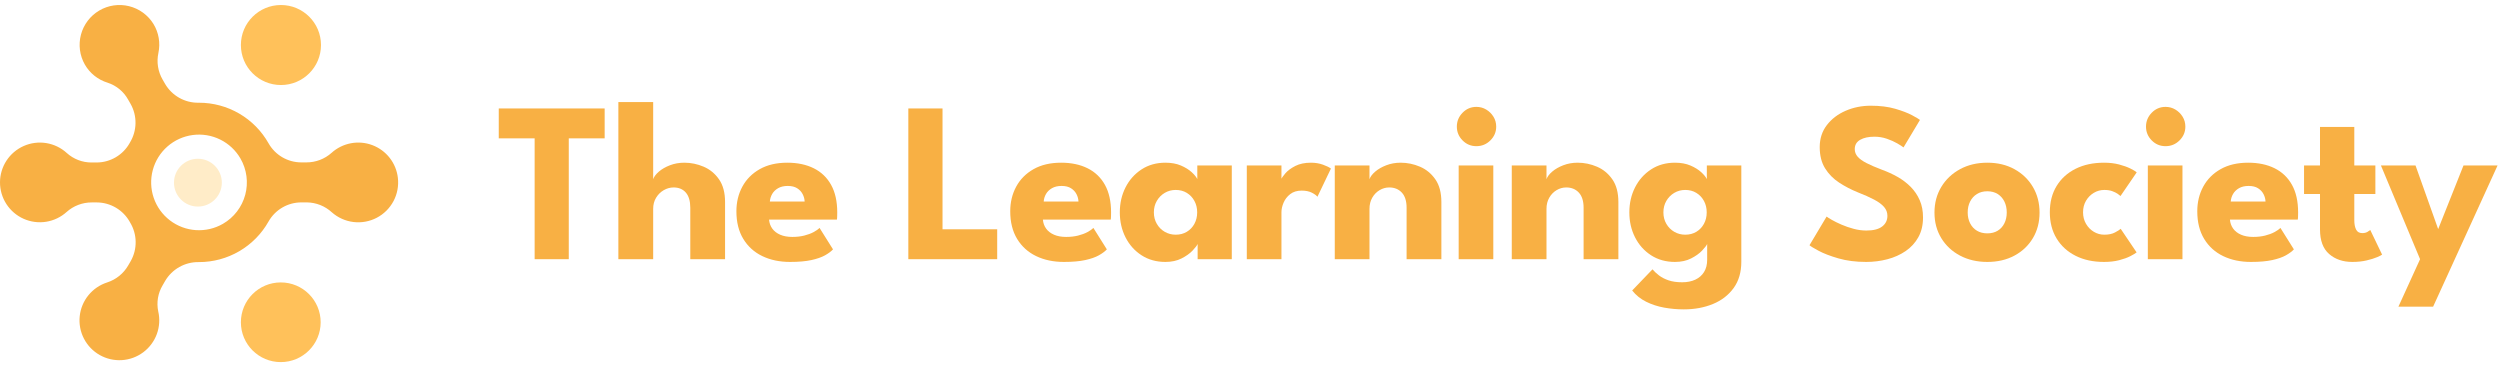
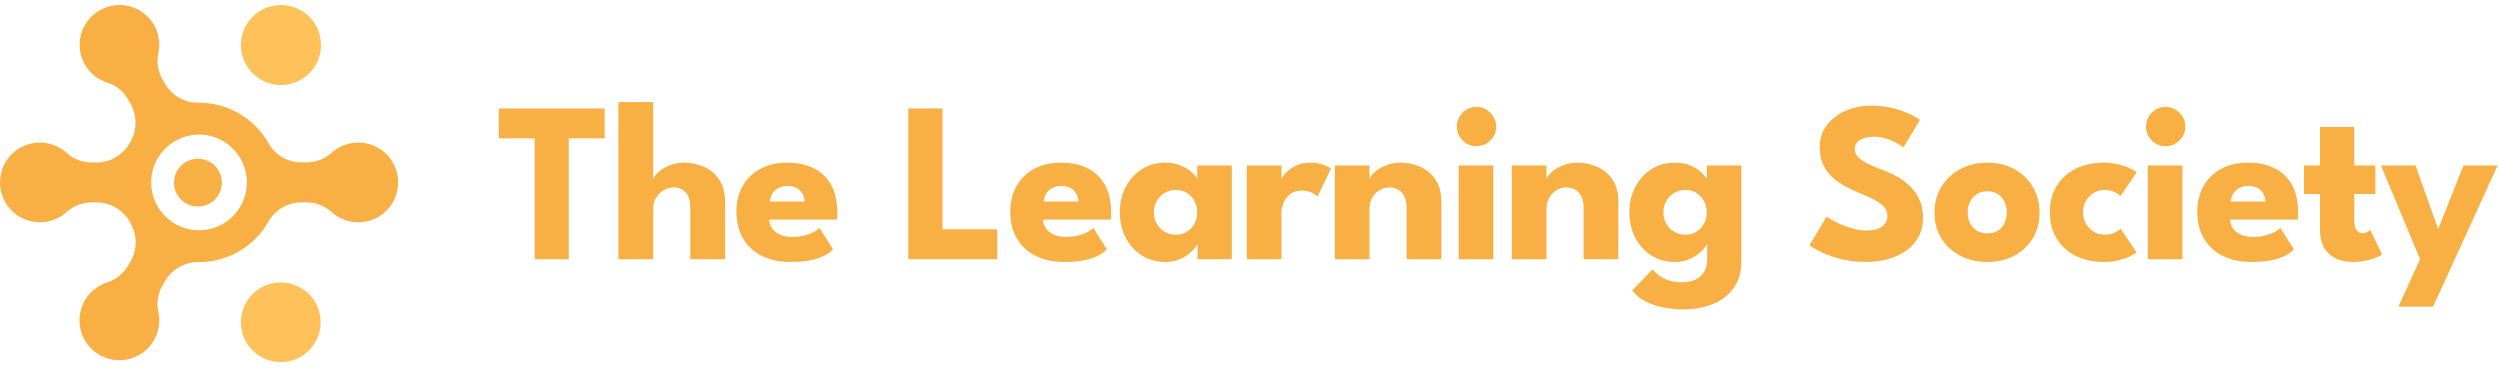
<svg xmlns="http://www.w3.org/2000/svg" viewBox="0 0 952 140" width="952" height="140" role="img" aria-label="The Learning Society">
  <g transform="translate(0.0 0.0) scale(0.34826)">
    <path d="M435.056 194.472C434.145 186.524 431.061 178.982 426.141 172.671C421.22 166.361 414.654 161.527 407.165 158.7C399.673 155.873 391.548 155.163 383.679 156.647C375.813 158.132 368.504 161.753 362.562 167.114C354.997 173.879 345.19 177.604 335.037 177.569H329.455C322.163 177.569 315.003 175.632 308.708 171.958C302.412 168.284 297.207 163.004 293.626 156.659C286.029 143.2 274.984 132.001 261.626 124.212C248.268 116.422 233.076 112.321 217.609 112.329H217.155C209.782 112.453 202.507 110.618 196.077 107.011C189.647 103.405 184.291 98.156 180.559 91.802L177.768 86.958C172.687 78.172 171.057 67.812 173.198 57.893C175.526 47.02 173.591 35.669 167.791 26.179C161.788 16.456 152.203 9.477 141.1 6.746C129.997 4.014 118.265 5.749 108.429 11.575C98.594 17.402 91.443 26.854 88.517 37.897C85.59 48.94 87.123 60.689 92.784 70.613C98.272 80.152 107.192 87.243 117.728 90.443C127.206 93.53 135.167 100.077 140.021 108.774L142.777 113.584C146.422 120.038 148.284 127.344 148.173 134.753C148.063 142.163 145.984 149.41 142.149 155.753L141.765 156.45C138.177 162.85 132.954 168.186 126.63 171.914C120.306 175.643 113.105 177.63 105.762 177.674H100.181C90.106 177.73 80.38 173.997 72.934 167.219C66.686 161.548 58.925 157.81 50.593 156.46C42.261 155.109 33.715 156.203 25.994 159.609C18.271 163.016 11.705 168.587 7.091 175.649C2.477 182.71 0.014 190.957 5.71757e-05 199.39C-0.014 207.822 2.423 216.078 7.014 223.154C11.605 230.23 18.154 235.823 25.864 239.254C33.575 242.685 42.117 243.807 50.454 242.483C58.791 241.16 66.563 237.447 72.829 231.797C80.384 225.037 90.178 221.312 100.32 221.341H105.902C113.248 221.392 120.449 223.386 126.773 227.121C133.097 230.855 138.318 236.196 141.905 242.6L142.288 243.297C146.129 249.637 148.214 256.883 148.331 264.292C148.447 271.702 146.591 279.009 142.951 285.466L140.16 290.276C135.074 299.085 126.893 305.692 117.205 308.816C109.141 311.402 102.005 316.278 96.668 322.848C91.332 329.418 88.027 337.399 87.156 345.814C86.285 354.23 87.886 362.717 91.764 370.239C95.641 377.76 101.628 383.991 108.992 388.171C116.356 392.352 124.779 394.296 133.232 393.774C141.685 393.251 149.803 390.28 156.594 385.222C163.384 380.168 168.554 373.246 171.472 365.302C174.389 357.359 174.929 348.739 173.023 340.495C170.985 330.757 172.678 320.609 177.768 312.057L180.559 307.213C184.297 300.857 189.651 295.601 196.078 291.978C202.505 288.355 209.776 286.493 217.155 286.582H217.609C233.08 286.587 248.274 282.48 261.632 274.684C274.991 266.888 286.033 255.682 293.626 242.217C297.21 235.874 302.415 230.596 308.71 226.922C315.006 223.248 322.164 221.31 329.455 221.307H335.665C345.748 221.463 355.422 225.321 362.841 232.145C369.451 237.984 377.675 241.684 386.433 242.755C395.191 243.826 404.067 242.219 411.892 238.145C419.713 234.071 426.115 227.723 430.253 219.938C434.391 212.153 436.062 203.297 435.056 194.541V194.472ZM243.773 244.726C234.81 249.896 224.514 252.295 214.186 251.619C203.858 250.943 193.963 247.223 185.751 240.929C177.54 234.635 171.382 226.05 168.055 216.259C164.727 206.469 164.381 195.913 167.06 185.925C169.739 175.939 175.322 166.969 183.103 160.152C190.885 153.335 200.515 148.976 210.776 147.627C221.038 146.277 231.469 147.998 240.752 152.57C250.035 157.143 257.751 164.363 262.926 173.318C269.865 185.324 271.746 199.593 268.154 212.984C264.562 226.376 255.792 237.794 243.773 244.726Z" fill="#F8B044" />
-     <path d="M216.398 225.867C230.849 225.867 242.563 214.164 242.563 199.729C242.563 185.293 230.849 173.591 216.398 173.591C201.948 173.591 190.233 185.293 190.233 199.729C190.233 214.164 201.948 225.867 216.398 225.867Z" fill="#FFECC8" />
+     <path d="M216.398 225.867C230.849 225.867 242.563 214.164 242.563 199.729C242.563 185.293 230.849 173.591 216.398 173.591C201.948 173.591 190.233 185.293 190.233 199.729C190.233 214.164 201.948 225.867 216.398 225.867Z" fill="#F8B044" />
    <path d="M307.193 92.978C331.38 92.978 350.986 73.391 350.986 49.23C350.986 25.069 331.38 5.482 307.193 5.482C283.007 5.482 263.4 25.069 263.4 49.23C263.4 73.391 283.007 92.978 307.193 92.978Z" fill="#FFC15A" />
    <path d="M307.008 395.935C331.092 395.935 350.617 376.431 350.617 352.372C350.617 328.313 331.092 308.809 307.008 308.809C282.924 308.809 263.4 328.313 263.4 352.372C263.4 376.431 282.924 395.935 307.008 395.935Z" fill="#FFC15A" />
  </g>
  <g transform="translate(189.3 98.7)" fill="#F8B044">
    <path d="M14.291 -46.015H0.629V-57.4H40.951V-46.015H27.289V0.0H14.291Z" />
    <path d="M71.307 -36.745Q75.075 -36.745 78.633 -35.231Q82.191 -33.717 84.497 -30.418Q86.804 -27.119 86.804 -21.782V0.0H73.561V-19.604Q73.561 -23.418 71.861 -25.369Q70.161 -27.32 67.204 -27.32Q65.243 -27.32 63.452 -26.284Q61.662 -25.249 60.545 -23.414Q59.428 -21.58 59.428 -19.165V0.0H46.173V-59.835H59.428V-30.451Q59.911 -31.89 61.593 -33.341Q63.275 -34.792 65.817 -35.768Q68.358 -36.745 71.307 -36.745Z" />
    <path d="M103.56 -15.067Q103.712 -13.132 104.788 -11.643Q105.864 -10.154 107.799 -9.317Q109.734 -8.48 112.408 -8.48Q114.909 -8.48 116.942 -8.991Q118.975 -9.502 120.475 -10.295Q121.975 -11.089 122.78 -11.915L127.911 -3.74Q126.824 -2.566 124.856 -1.468Q122.888 -0.37 119.67 0.337Q116.453 1.044 111.539 1.044Q105.603 1.044 100.994 -1.174Q96.384 -3.392 93.753 -7.708Q91.122 -12.024 91.122 -18.242Q91.122 -23.46 93.405 -27.656Q95.688 -31.853 100.026 -34.299Q104.364 -36.745 110.495 -36.745Q116.322 -36.745 120.594 -34.614Q124.867 -32.483 127.193 -28.287Q129.52 -24.091 129.52 -17.85Q129.52 -17.503 129.498 -16.448Q129.476 -15.394 129.389 -15.067ZM117.104 -21.96Q117.061 -23.373 116.365 -24.743Q115.67 -26.113 114.278 -27.004Q112.887 -27.895 110.691 -27.895Q108.517 -27.895 107.027 -27.047Q105.538 -26.199 104.755 -24.851Q103.973 -23.504 103.864 -21.96Z" />
    <path d="M156.593 -57.4H169.611V-11.385H190.432V0.0H156.593Z" />
    <path d="M207.836 -15.067Q207.988 -13.132 209.065 -11.643Q210.141 -10.154 212.076 -9.317Q214.011 -8.48 216.685 -8.48Q219.185 -8.48 221.218 -8.991Q223.251 -9.502 224.751 -10.295Q226.252 -11.089 227.056 -11.915L232.188 -3.74Q231.1 -2.566 229.133 -1.468Q227.165 -0.37 223.947 0.337Q220.729 1.044 215.815 1.044Q209.88 1.044 205.27 -1.174Q200.661 -3.392 198.03 -7.708Q195.399 -12.024 195.399 -18.242Q195.399 -23.46 197.682 -27.656Q199.965 -31.853 204.303 -34.299Q208.64 -36.745 214.772 -36.745Q220.599 -36.745 224.871 -34.614Q229.144 -32.483 231.47 -28.287Q233.796 -24.091 233.796 -17.85Q233.796 -17.503 233.775 -16.448Q233.753 -15.394 233.666 -15.067ZM221.381 -21.96Q221.338 -23.373 220.642 -24.743Q219.946 -26.113 218.555 -27.004Q217.163 -27.895 214.967 -27.895Q212.793 -27.895 211.304 -27.047Q209.815 -26.199 209.032 -24.851Q208.249 -23.504 208.141 -21.96Z" />
    <path d="M266.76 0.0V-5.795Q266.372 -4.894 264.801 -3.247Q263.23 -1.601 260.62 -0.279Q258.011 1.044 254.497 1.044Q249.314 1.044 245.395 -1.494Q241.475 -4.032 239.301 -8.314Q237.127 -12.595 237.127 -17.829Q237.127 -23.063 239.301 -27.344Q241.475 -31.625 245.395 -34.185Q249.314 -36.745 254.497 -36.745Q257.885 -36.745 260.389 -35.671Q262.893 -34.598 264.477 -33.147Q266.06 -31.697 266.633 -30.495V-35.701H279.766V0.0ZM250.094 -17.829Q250.094 -15.378 251.224 -13.445Q252.355 -11.512 254.24 -10.421Q256.126 -9.33 258.411 -9.33Q260.802 -9.33 262.641 -10.433Q264.479 -11.536 265.532 -13.469Q266.586 -15.402 266.586 -17.829Q266.586 -20.256 265.532 -22.189Q264.479 -24.122 262.641 -25.247Q260.802 -26.371 258.411 -26.371Q256.126 -26.371 254.24 -25.259Q252.355 -24.146 251.224 -22.213Q250.094 -20.28 250.094 -17.829Z" />
    <path d="M298.678 0.0H285.482V-35.701H298.678V-30.175H298.46Q298.844 -31.191 300.194 -32.732Q301.544 -34.274 303.969 -35.509Q306.394 -36.745 309.929 -36.745Q312.387 -36.745 314.475 -35.994Q316.562 -35.242 317.519 -34.507L312.376 -23.774Q311.798 -24.537 310.245 -25.328Q308.691 -26.118 306.39 -26.118Q303.726 -26.118 302.016 -24.782Q300.307 -23.446 299.492 -21.537Q298.678 -19.627 298.678 -17.908Z" />
    <path d="M344.08 -36.745Q347.847 -36.745 351.405 -35.231Q354.963 -33.717 357.27 -30.418Q359.576 -27.119 359.576 -21.782V0.0H346.333V-19.604Q346.333 -23.418 344.507 -25.369Q342.68 -27.32 339.723 -27.32Q337.763 -27.32 336.035 -26.284Q334.308 -25.249 333.254 -23.414Q332.201 -21.58 332.201 -19.165V0.0H318.981V-35.701H332.201V-30.451Q332.683 -31.89 334.371 -33.341Q336.059 -34.792 338.601 -35.768Q341.143 -36.745 344.08 -36.745Z" />
    <path d="M366.162 0.0V-35.701H379.35V0.0ZM372.91 -43.038Q369.807 -43.038 367.637 -45.24Q365.466 -47.442 365.466 -50.482Q365.466 -53.534 367.643 -55.767Q369.819 -58.001 372.91 -58.001Q374.958 -58.001 376.66 -56.977Q378.362 -55.953 379.407 -54.263Q380.453 -52.573 380.453 -50.482Q380.453 -47.442 378.239 -45.24Q376.025 -43.038 372.91 -43.038Z" />
    <path d="M411.482 -36.745Q415.249 -36.745 418.807 -35.231Q422.365 -33.717 424.671 -30.418Q426.978 -27.119 426.978 -21.782V0.0H413.735V-19.604Q413.735 -23.418 411.908 -25.369Q410.082 -27.32 407.125 -27.32Q405.164 -27.32 403.437 -26.284Q401.709 -25.249 400.656 -23.414Q399.602 -21.58 399.602 -19.165V0.0H386.383V-35.701H399.602V-30.451Q400.085 -31.89 401.773 -33.341Q403.461 -34.792 406.002 -35.768Q408.544 -36.745 411.482 -36.745Z" />
    <path d="M451.871 19.11Q448.115 19.11 444.429 18.445Q440.743 17.781 437.572 16.21Q434.402 14.639 432.231 11.923L439.964 3.862Q440.976 5.044 442.441 6.173Q443.905 7.301 446.058 8.044Q448.21 8.788 451.27 8.788Q454.14 8.788 456.279 7.79Q458.417 6.791 459.603 4.882Q460.789 2.973 460.789 0.213V-0.672H473.795V0.98Q473.795 6.934 470.876 10.972Q467.956 15.01 462.993 17.06Q458.03 19.11 451.871 19.11ZM460.789 0.0V-5.795Q460.402 -4.894 458.83 -3.247Q457.259 -1.601 454.65 -0.279Q452.041 1.044 448.526 1.044Q443.344 1.044 439.424 -1.494Q435.505 -4.032 433.33 -8.314Q431.156 -12.595 431.156 -17.829Q431.156 -23.063 433.33 -27.344Q435.505 -31.625 439.424 -34.185Q443.344 -36.745 448.526 -36.745Q451.914 -36.745 454.419 -35.671Q456.923 -34.598 458.506 -33.147Q460.089 -31.697 460.663 -30.495V-35.701H473.795V0.0ZM444.123 -17.829Q444.123 -15.378 445.253 -13.445Q446.384 -11.512 448.27 -10.421Q450.155 -9.33 452.44 -9.33Q454.832 -9.33 456.67 -10.433Q458.508 -11.536 459.562 -13.469Q460.615 -15.402 460.615 -17.829Q460.615 -20.256 459.562 -22.189Q458.508 -24.122 456.67 -25.247Q454.832 -26.371 452.44 -26.371Q450.155 -26.371 448.27 -25.259Q446.384 -24.146 445.253 -22.213Q444.123 -20.28 444.123 -17.829Z" />
    <path d="M523.091 -58.444Q528.408 -58.444 532.427 -57.272Q536.445 -56.099 538.876 -54.787Q541.308 -53.474 541.821 -53.032L535.559 -42.564Q534.876 -43.109 533.188 -44.091Q531.5 -45.074 529.227 -45.86Q526.953 -46.647 524.487 -46.647Q521.127 -46.647 519.059 -45.465Q516.992 -44.283 516.992 -41.907Q516.992 -40.295 518.097 -39.028Q519.201 -37.761 521.488 -36.593Q523.775 -35.424 527.294 -34.084Q530.5 -32.926 533.33 -31.317Q536.16 -29.708 538.325 -27.508Q540.489 -25.308 541.738 -22.438Q542.988 -19.568 542.988 -15.9Q542.988 -11.555 541.199 -8.357Q539.41 -5.159 536.348 -3.078Q533.286 -0.996 529.41 0.024Q525.534 1.044 521.36 1.044Q515.43 1.044 510.753 -0.312Q506.077 -1.668 503.201 -3.216Q500.325 -4.764 499.759 -5.317L506.27 -16.232Q506.773 -15.829 508.277 -14.965Q509.781 -14.101 511.943 -13.162Q514.106 -12.223 516.568 -11.567Q519.031 -10.911 521.419 -10.911Q525.427 -10.911 527.426 -12.447Q529.424 -13.983 529.424 -16.516Q529.424 -18.414 528.163 -19.878Q526.902 -21.343 524.386 -22.679Q521.87 -24.015 518.075 -25.494Q514.315 -27.02 511.022 -29.176Q507.729 -31.333 505.689 -34.604Q503.649 -37.875 503.649 -42.69Q503.649 -47.533 506.369 -51.067Q509.089 -54.601 513.532 -56.522Q517.976 -58.444 523.091 -58.444Z" />
    <path d="M567.477 1.044Q561.627 1.044 557.076 -1.368Q552.526 -3.779 549.937 -8.025Q547.348 -12.271 547.348 -17.742Q547.348 -23.213 549.937 -27.508Q552.526 -31.803 557.076 -34.274Q561.627 -36.745 567.477 -36.745Q573.328 -36.745 577.809 -34.274Q582.29 -31.803 584.826 -27.508Q587.362 -23.213 587.362 -17.742Q587.362 -12.271 584.826 -8.025Q582.29 -3.779 577.809 -1.368Q573.328 1.044 567.477 1.044ZM567.477 -9.836Q569.754 -9.836 571.407 -10.838Q573.059 -11.84 573.964 -13.652Q574.87 -15.465 574.87 -17.805Q574.87 -20.145 573.964 -21.97Q573.059 -23.794 571.407 -24.83Q569.754 -25.865 567.477 -25.865Q565.2 -25.865 563.526 -24.83Q561.852 -23.794 560.925 -21.97Q559.998 -20.145 559.998 -17.805Q559.998 -15.465 560.925 -13.652Q561.852 -11.84 563.526 -10.838Q565.2 -9.836 567.477 -9.836Z" />
    <path d="M612.022 -9.33Q614.488 -9.33 616.097 -10.186Q617.706 -11.041 618.26 -11.571L624.32 -2.589Q623.616 -2.024 621.924 -1.15Q620.232 -0.277 617.689 0.383Q615.145 1.044 611.895 1.044Q605.728 1.044 601.089 -1.291Q596.45 -3.625 593.863 -7.875Q591.275 -12.124 591.275 -17.872Q591.275 -23.664 593.863 -27.886Q596.45 -32.108 601.089 -34.426Q605.728 -36.745 611.895 -36.745Q615.081 -36.745 617.621 -36.077Q620.161 -35.409 621.914 -34.547Q623.668 -33.685 624.363 -33.072L618.189 -24.059Q617.892 -24.355 617.088 -24.909Q616.283 -25.462 615.022 -25.917Q613.761 -26.371 612.022 -26.371Q609.875 -26.371 608.025 -25.266Q606.175 -24.162 605.05 -22.25Q603.926 -20.339 603.926 -17.872Q603.926 -15.406 605.05 -13.473Q606.175 -11.539 608.025 -10.435Q609.875 -9.33 612.022 -9.33Z" />
    <path d="M628.593 0.0V-35.701H641.781V0.0ZM635.341 -43.038Q632.238 -43.038 630.068 -45.24Q627.897 -47.442 627.897 -50.482Q627.897 -53.534 630.074 -55.767Q632.25 -58.001 635.341 -58.001Q637.389 -58.001 639.091 -56.977Q640.793 -55.953 641.839 -54.263Q642.884 -52.573 642.884 -50.482Q642.884 -47.442 640.67 -45.24Q638.457 -43.038 635.341 -43.038Z" />
    <path d="M659.861 -15.067Q660.013 -13.132 661.09 -11.643Q662.166 -10.154 664.101 -9.317Q666.036 -8.48 668.71 -8.48Q671.21 -8.48 673.243 -8.991Q675.276 -9.502 676.776 -10.295Q678.277 -11.089 679.081 -11.915L684.213 -3.74Q683.125 -2.566 681.158 -1.468Q679.19 -0.37 675.972 0.337Q672.754 1.044 667.84 1.044Q661.905 1.044 657.295 -1.174Q652.686 -3.392 650.055 -7.708Q647.424 -12.024 647.424 -18.242Q647.424 -23.46 649.707 -27.656Q651.99 -31.853 656.328 -34.299Q660.665 -36.745 666.797 -36.745Q672.624 -36.745 676.896 -34.614Q681.169 -32.483 683.495 -28.287Q685.821 -24.091 685.821 -17.85Q685.821 -17.503 685.8 -16.448Q685.778 -15.394 685.691 -15.067ZM673.406 -21.96Q673.363 -23.373 672.667 -24.743Q671.971 -26.113 670.58 -27.004Q669.188 -27.895 666.992 -27.895Q664.818 -27.895 663.329 -27.047Q661.84 -26.199 661.057 -24.851Q660.274 -23.504 660.166 -21.96Z" />
    <path d="M688.08 -35.701H694.156V-50.355H707.218V-35.701H715.243V-24.822H707.218V-14.888Q707.218 -12.67 707.89 -11.3Q708.562 -9.931 710.278 -9.931Q711.468 -9.931 712.294 -10.437Q713.12 -10.943 713.294 -11.128L717.805 -1.739Q717.492 -1.459 715.915 -0.779Q714.338 -0.099 711.896 0.472Q709.455 1.044 706.459 1.044Q701.102 1.044 697.629 -1.979Q694.156 -5.001 694.156 -11.314V-24.822H688.08Z" />
    <path d="M739.156 -11.457 748.805 -35.701H761.78L737.227 18.09H724.011L732.265 0.0L717.35 -35.701H730.526Z" />
  </g>
</svg>
